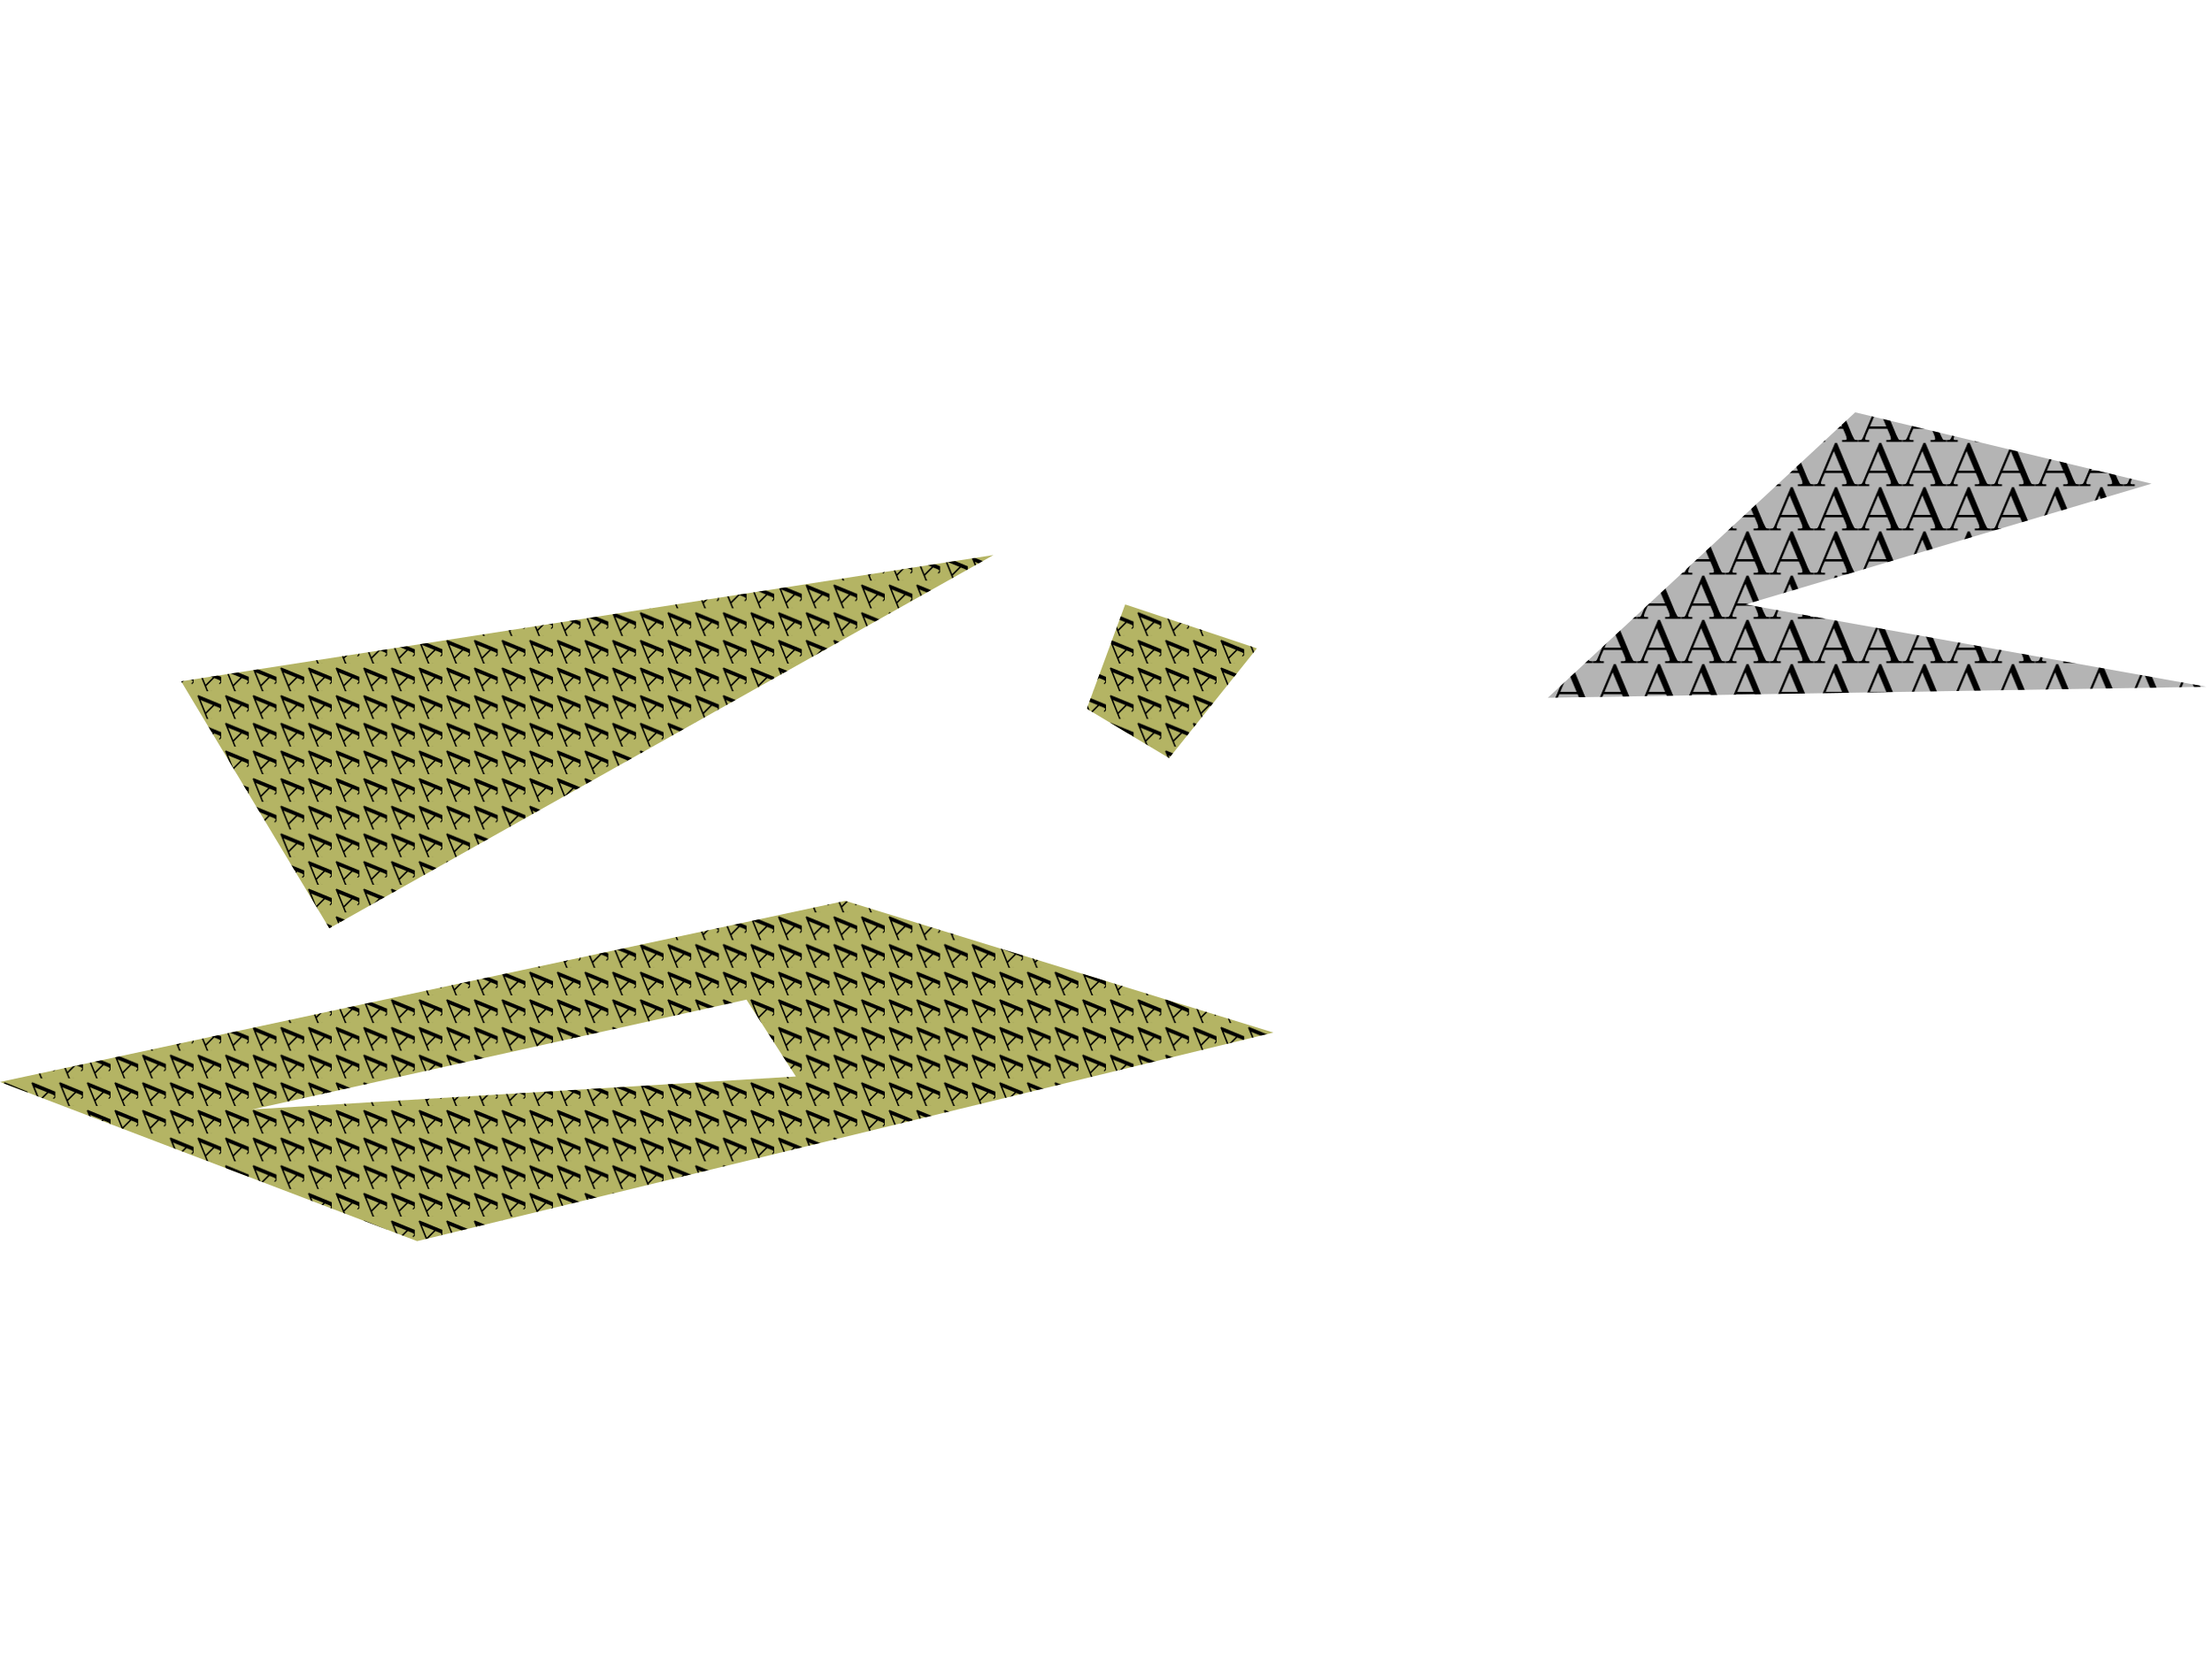
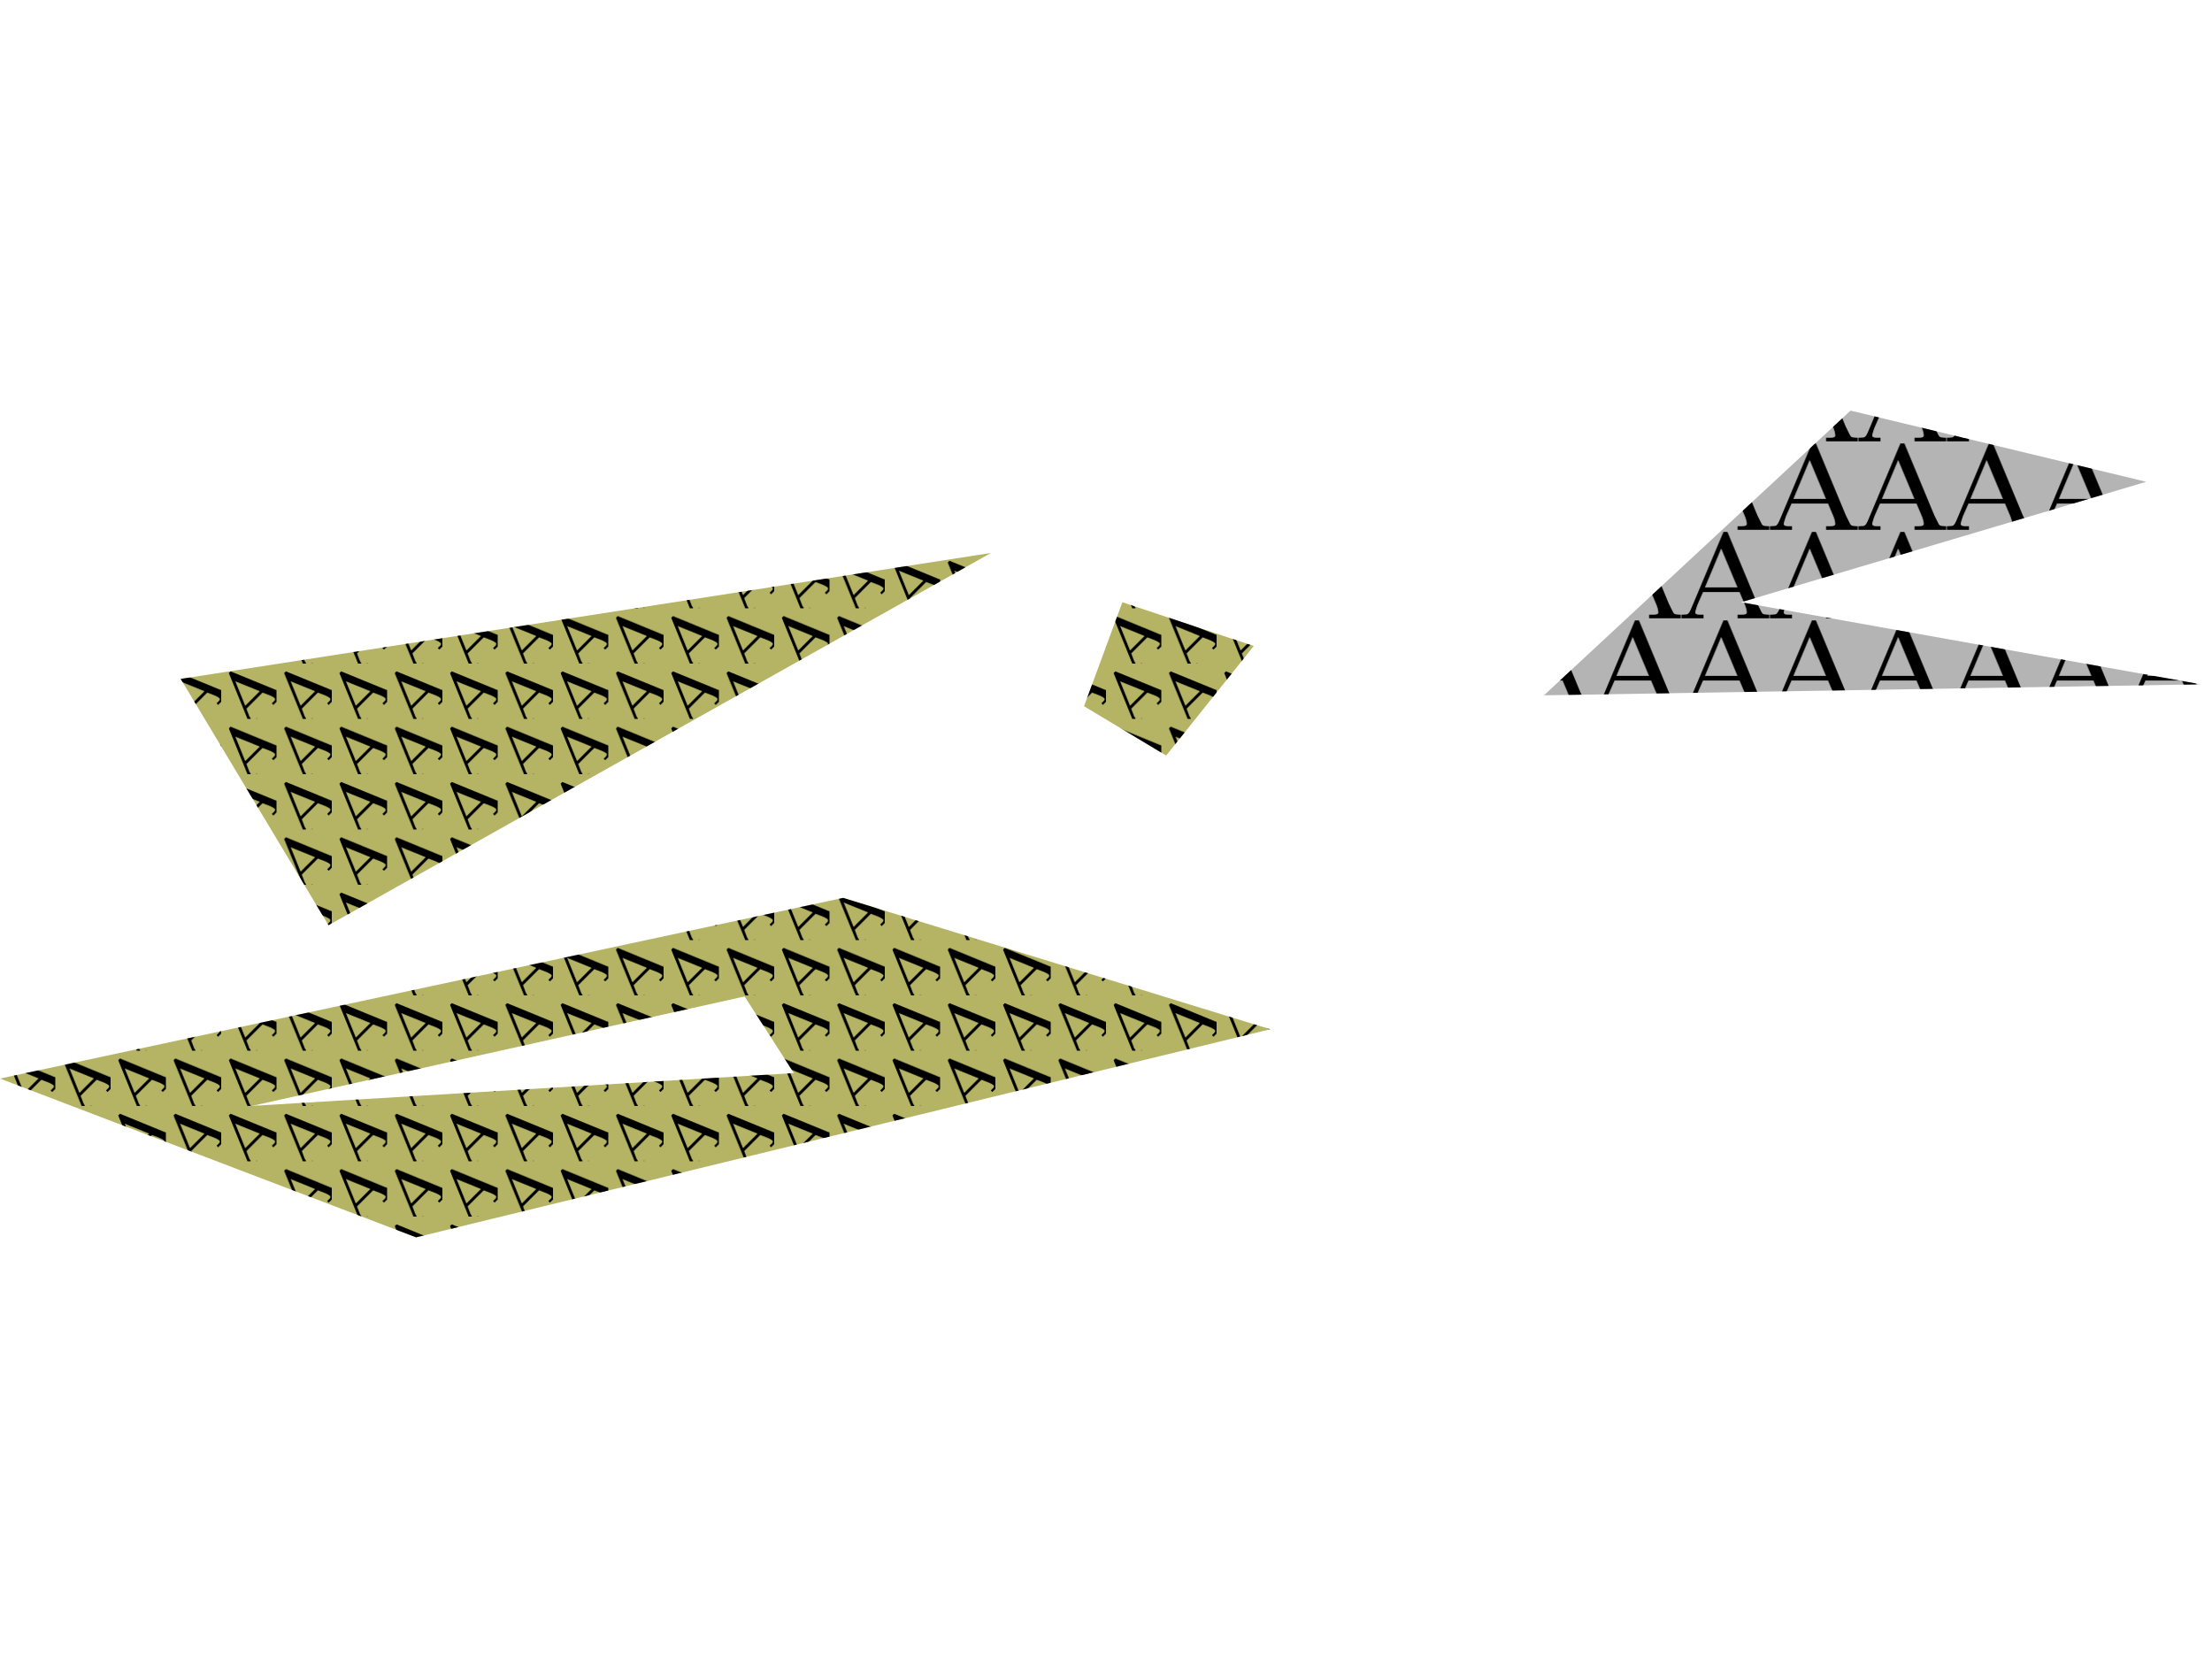
- <svg xmlns="http://www.w3.org/2000/svg" xmlns:xlink="http://www.w3.org/1999/xlink" width="400pt" height="300pt" viewBox="0 0 400 300" version="1.1">
+ <svg xmlns="http://www.w3.org/2000/svg" xmlns:xlink="http://www.w3.org/1999/xlink" width="200pt" height="150pt" viewBox="0 0 200 150" version="1.1">
  <defs>
    <clipPath id="clip1">
      <rect width="5" height="5" />
    </clipPath>
-     <g id="surface1" clip-path="url(#clip1)">
-       <rect x="0" y="0" width="5" height="5" style="fill:rgb(0%,0%,0%);fill-opacity:0;stroke:none;" />
-       <path style=" stroke:none;fill-rule:nonzero;fill:rgb(0%,0%,0%);fill-opacity:1;" d="M 2.285 4.078 L 2.535 4.734 C 2.566 4.809 2.598 4.859 2.629 4.891 L 2.723 5.109 C 2.742 5.152 2.762 5.184 2.785 5.203 C 2.848 5.266 2.941 5.234 3.066 5.109 L 3.176 5 L 3.223 4.953 L 3.363 5.094 L 2.473 5.984 L 2.332 5.844 L 2.379 5.797 L 2.473 5.672 C 2.523 5.621 2.551 5.562 2.551 5.5 C 2.551 5.438 2.527 5.355 2.488 5.25 L 2.348 4.922 L 0.691 0.859 L 0.848 0.703 L 4.926 2.375 L 5.285 2.484 C 5.418 2.539 5.508 2.559 5.551 2.547 C 5.59 2.539 5.668 2.484 5.785 2.391 L 5.848 2.328 L 5.988 2.469 L 4.723 3.734 L 4.582 3.594 L 4.613 3.562 L 4.77 3.406 C 4.883 3.293 4.91 3.203 4.848 3.141 C 4.754 3.047 4.602 2.961 4.395 2.875 L 3.738 2.625 L 2.285 4.078 Z M 2.176 3.812 L 3.488 2.5 L 1.285 1.609 L 2.176 3.812 Z M 2.176 3.812 " />
+     <g id="surface8" clip-path="url(#clip1)">
+       <path style=" stroke:none;fill-rule:nonzero;fill:rgb(0%,0%,0%);fill-opacity:1;" d="M 2.285 4.078 L 2.535 4.734 C 2.562 4.809 2.598 4.863 2.629 4.891 L 2.723 5.109 C 2.742 5.152 2.762 5.184 2.785 5.203 C 2.844 5.266 2.941 5.234 3.066 5.109 L 3.223 4.953 L 3.363 5.094 L 2.473 5.984 L 2.332 5.844 L 2.379 5.797 L 2.473 5.672 C 2.523 5.621 2.551 5.562 2.551 5.5 C 2.551 5.441 2.527 5.355 2.488 5.25 L 2.348 4.922 L 0.691 0.859 L 0.848 0.703 L 4.926 2.375 L 5.285 2.484 C 5.418 2.539 5.508 2.559 5.551 2.547 C 5.59 2.539 5.668 2.484 5.785 2.391 L 5.848 2.328 L 5.988 2.469 L 4.723 3.734 L 4.582 3.594 L 4.77 3.406 C 4.883 3.293 4.906 3.203 4.848 3.141 C 4.754 3.051 4.602 2.961 4.395 2.875 L 3.738 2.625 Z M 2.176 3.812 L 3.488 2.5 L 1.285 1.609 Z M 2.176 3.812 " />
    </g>
    <pattern id="pattern0" patternUnits="userSpaceOnUse" width="5" height="5">
-       <use xlink:href="#surface1" />
+       <use xlink:href="#surface8" />
    </pattern>
    <clipPath id="clip2">
      <rect width="8" height="8" />
    </clipPath>
-     <g id="surface2" clip-path="url(#clip2)">
-       <rect x="0" y="0" width="8" height="8" style="fill:rgb(0%,0%,0%);fill-opacity:0;stroke:none;" />
-       <path style=" stroke:none;fill-rule:nonzero;fill:rgb(0%,0%,0%);fill-opacity:1;" d="M 1.984 5.531 L 1.531 6.562 C 1.469 6.699 1.43 6.793 1.422 6.844 L 1.312 7.203 C 1.289 7.277 1.281 7.336 1.281 7.375 C 1.281 7.512 1.41 7.578 1.672 7.578 L 1.953 7.578 L 2.031 7.578 L 2.031 7.906 L 0.031 7.906 L 0.031 7.578 L 0.141 7.578 L 0.391 7.562 C 0.504 7.562 0.594 7.531 0.656 7.469 C 0.727 7.398 0.801 7.277 0.875 7.109 L 1.109 6.562 L 3.828 0.094 L 4.188 0.094 L 6.891 6.594 L 7.156 7.125 C 7.25 7.336 7.328 7.461 7.391 7.5 C 7.461 7.543 7.617 7.57 7.859 7.578 L 7.969 7.578 L 7.969 7.906 L 5.109 7.906 L 5.109 7.578 L 5.203 7.578 L 5.531 7.578 C 5.801 7.578 5.938 7.512 5.938 7.375 C 5.938 7.168 5.863 6.898 5.719 6.562 L 5.281 5.531 L 1.984 5.531 Z M 2.156 5.109 L 5.094 5.109 L 3.625 1.594 L 2.156 5.109 Z M 2.156 5.109 " />
+     <g id="surface12" clip-path="url(#clip2)">
+       <path style=" stroke:none;fill-rule:nonzero;fill:rgb(0%,0%,0%);fill-opacity:1;" d="M 1.984 5.531 L 1.531 6.562 C 1.469 6.699 1.43 6.793 1.422 6.844 L 1.312 7.203 C 1.289 7.277 1.281 7.336 1.281 7.375 C 1.281 7.512 1.41 7.578 1.672 7.578 L 2.031 7.578 L 2.031 7.906 L 0.031 7.906 L 0.031 7.578 L 0.141 7.578 L 0.391 7.562 C 0.504 7.562 0.594 7.531 0.656 7.469 C 0.727 7.398 0.801 7.277 0.875 7.109 L 1.109 6.562 L 3.828 0.094 L 4.188 0.094 L 6.891 6.594 L 7.156 7.125 C 7.246 7.336 7.328 7.461 7.391 7.5 C 7.461 7.543 7.617 7.57 7.859 7.578 L 7.969 7.578 L 7.969 7.906 L 5.109 7.906 L 5.109 7.578 L 5.531 7.578 C 5.801 7.578 5.938 7.512 5.938 7.375 C 5.938 7.168 5.863 6.898 5.719 6.562 L 5.281 5.531 Z M 2.156 5.109 L 5.094 5.109 L 3.625 1.594 Z M 2.156 5.109 " />
    </g>
    <pattern id="pattern1" patternUnits="userSpaceOnUse" width="8" height="8">
-       <use xlink:href="#surface2" />
+       <use xlink:href="#surface12" />
    </pattern>
+     <clipPath id="clip3">
+       <rect width="5" height="5" />
+     </clipPath>
+     <g id="surface13" clip-path="url(#clip3)">
+       <path style=" stroke:none;fill-rule:nonzero;fill:rgb(0%,0%,0%);fill-opacity:1;" d="M 2.285 4.078 L 2.535 4.734 C 2.562 4.809 2.598 4.863 2.629 4.891 L 2.723 5.109 C 2.742 5.152 2.762 5.184 2.785 5.203 C 2.844 5.266 2.941 5.234 3.066 5.109 L 3.223 4.953 L 3.363 5.094 L 2.473 5.984 L 2.332 5.844 L 2.379 5.797 L 2.473 5.672 C 2.523 5.621 2.551 5.562 2.551 5.5 C 2.551 5.441 2.527 5.355 2.488 5.25 L 2.348 4.922 L 0.691 0.859 L 0.848 0.703 L 4.926 2.375 L 5.285 2.484 C 5.418 2.539 5.508 2.559 5.551 2.547 C 5.59 2.539 5.668 2.484 5.785 2.391 L 5.848 2.328 L 5.988 2.469 L 4.723 3.734 L 4.582 3.594 L 4.77 3.406 C 4.883 3.293 4.906 3.203 4.848 3.141 C 4.754 3.051 4.602 2.961 4.395 2.875 L 3.738 2.625 Z M 2.176 3.812 L 3.488 2.5 L 1.285 1.609 Z M 2.176 3.812 " />
+     </g>
    <pattern id="pattern2" patternUnits="userSpaceOnUse" width="5" height="5">
-       <use xlink:href="#surface1" />
+       <use xlink:href="#surface13" />
    </pattern>
+     <clipPath id="clip4">
+       <rect width="5" height="5" />
+     </clipPath>
+     <g id="surface14" clip-path="url(#clip4)">
+       <path style=" stroke:none;fill-rule:nonzero;fill:rgb(0%,0%,0%);fill-opacity:1;" d="M 2.285 4.078 L 2.535 4.734 C 2.562 4.809 2.598 4.863 2.629 4.891 L 2.723 5.109 C 2.742 5.152 2.762 5.184 2.785 5.203 C 2.844 5.266 2.941 5.234 3.066 5.109 L 3.223 4.953 L 3.363 5.094 L 2.473 5.984 L 2.332 5.844 L 2.379 5.797 L 2.473 5.672 C 2.523 5.621 2.551 5.562 2.551 5.5 C 2.551 5.441 2.527 5.355 2.488 5.25 L 2.348 4.922 L 0.691 0.859 L 0.848 0.703 L 4.926 2.375 L 5.285 2.484 C 5.418 2.539 5.508 2.559 5.551 2.547 C 5.59 2.539 5.668 2.484 5.785 2.391 L 5.848 2.328 L 5.988 2.469 L 4.723 3.734 L 4.582 3.594 L 4.77 3.406 C 4.883 3.293 4.906 3.203 4.848 3.141 C 4.754 3.051 4.602 2.961 4.395 2.875 L 3.738 2.625 Z M 2.176 3.812 L 3.488 2.5 L 1.285 1.609 Z M 2.176 3.812 " />
+     </g>
    <pattern id="pattern3" patternUnits="userSpaceOnUse" width="5" height="5">
-       <use xlink:href="#surface1" />
+       <use xlink:href="#surface14" />
    </pattern>
  </defs>
-   <g id="surface0">
-     <rect x="0" y="0" width="400" height="300" style="fill:rgb(100%,100%,100%);fill-opacity:1;stroke:none;" />
-     <path style=" stroke:none;fill-rule:evenodd;fill:rgb(70.588%,70.588%,39.216%);fill-opacity:1;" d="M 203.469 109.301 L 196.523 128.16 L 211.41 137.094 L 227.293 117.242 L 203.469 109.301 Z M 203.469 109.301 " />
-     <path style=" stroke:none;fill-rule:evenodd;fill:url(#pattern0);" d="M 203.469 109.301 L 196.523 128.16 L 211.41 137.094 L 227.293 117.242 L 203.469 109.301 " />
-     <path style=" stroke:none;fill-rule:evenodd;fill:rgb(70.588%,70.588%,70.588%);fill-opacity:1;" d="M 335.477 74.562 L 279.895 126.176 L 399 124.191 L 315.625 109.301 L 389.074 87.465 L 335.477 74.562 Z M 335.477 74.562 " />
-     <path style=" stroke:none;fill-rule:evenodd;fill:url(#pattern1);" d="M 335.477 74.562 L 279.895 126.176 L 399 124.191 L 315.625 109.301 L 389.074 87.465 L 335.477 74.562 " />
-     <path style=" stroke:none;fill-rule:evenodd;fill:rgb(70.588%,70.588%,39.216%);fill-opacity:1;" d="M 32.754 123.199 L 59.551 167.863 L 179.648 100.371 L 32.754 123.199 Z M 32.754 123.199 " />
-     <path style=" stroke:none;fill-rule:evenodd;fill:url(#pattern2);" d="M 32.754 123.199 L 59.551 167.863 L 179.648 100.371 L 32.754 123.199 " />
-     <path style=" stroke:none;fill-rule:evenodd;fill:rgb(70.588%,70.588%,39.216%);fill-opacity:1;" d="M 152.852 162.898 L 0 195.652 L 75.434 224.438 L 230.27 186.719 L 152.852 162.898 Z M 134.984 180.766 L 143.918 194.66 L 45.656 200.617 L 134.984 180.766 Z M 134.984 180.766 " />
-     <path style=" stroke:none;fill-rule:evenodd;fill:url(#pattern3);" d="M 152.852 162.898 L 0 195.652 L 75.434 224.438 L 230.27 186.719 L 152.852 162.898 M 134.984 180.766 L 143.918 194.66 L 45.656 200.617 L 134.984 180.766 " />
+   <g id="surface2">
+     <rect x="0" y="0" width="200" height="150" style="fill:rgb(100%,100%,100%);fill-opacity:1;stroke:none;" />
+     <path style=" stroke:none;fill-rule:evenodd;fill:rgb(70.588%,70.588%,39.216%);fill-opacity:1;" d="M 101.48 54.453 L 98.016 63.855 L 105.441 68.312 L 113.359 58.41 Z M 101.48 54.453 " />
+     <path style=" stroke:none;fill-rule:evenodd;fill:url(#pattern0);" d="M 101.48 54.453 L 98.016 63.855 L 105.441 68.312 L 113.359 58.41 L 101.48 54.453 " />
+     <path style=" stroke:none;fill-rule:evenodd;fill:rgb(70.588%,70.588%,70.588%);fill-opacity:1;" d="M 167.32 37.125 L 139.598 62.867 L 199 61.875 L 157.418 54.453 L 194.051 43.562 Z M 167.32 37.125 " />
+     <path style=" stroke:none;fill-rule:evenodd;fill:url(#pattern1);" d="M 167.32 37.125 L 139.598 62.867 L 199 61.875 L 157.418 54.453 L 194.051 43.562 L 167.32 37.125 " />
+     <path style=" stroke:none;fill-rule:evenodd;fill:rgb(70.588%,70.588%,39.216%);fill-opacity:1;" d="M 16.336 61.383 L 29.703 83.656 L 89.598 49.996 Z M 16.336 61.383 " />
+     <path style=" stroke:none;fill-rule:evenodd;fill:url(#pattern2);" d="M 16.336 61.383 L 29.703 83.656 L 89.598 49.996 L 16.336 61.383 " />
+     <path style=" stroke:none;fill-rule:evenodd;fill:rgb(70.588%,70.588%,39.216%);fill-opacity:1;" d="M 76.234 81.184 L 0 97.52 L 37.621 111.875 L 114.848 93.062 Z M 67.324 90.094 L 71.777 97.023 L 22.77 99.992 Z M 67.324 90.094 " />
+     <path style=" stroke:none;fill-rule:evenodd;fill:url(#pattern3);" d="M 76.234 81.184 L 0 97.52 L 37.621 111.875 L 114.848 93.062 L 76.234 81.184 M 67.324 90.094 L 71.777 97.023 L 22.77 99.992 L 67.324 90.094 " />
  </g>
</svg>
